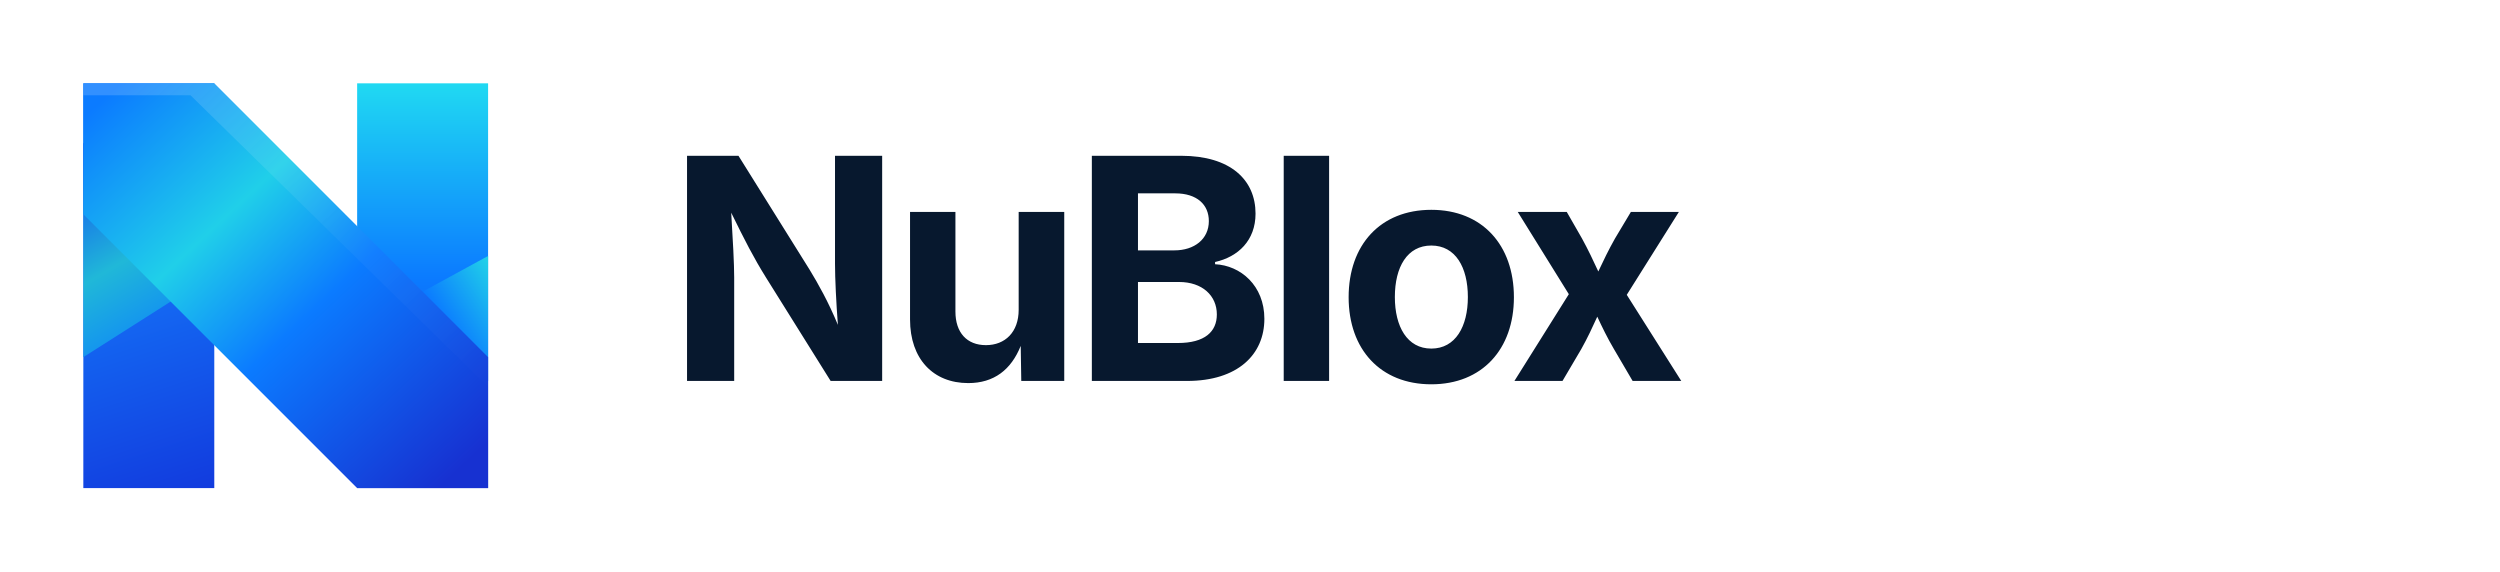
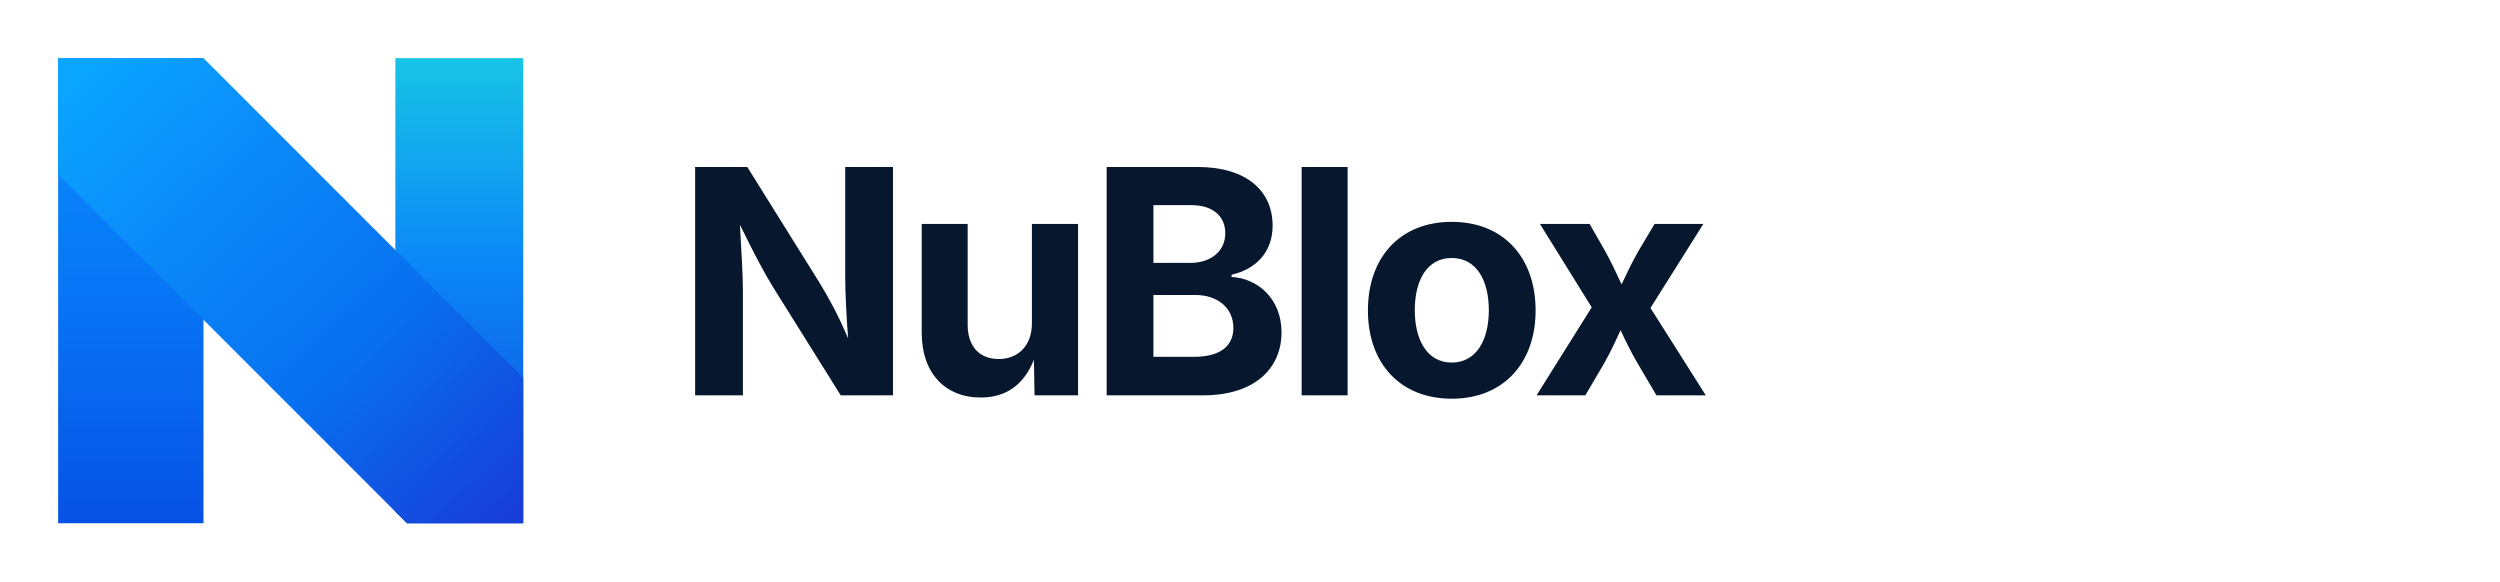
- <svg xmlns="http://www.w3.org/2000/svg" viewBox="0 0 420 96" role="img" aria-labelledby="title desc">
+ <svg xmlns="http://www.w3.org/2000/svg" viewBox="0 0 430 100" role="img" aria-labelledby="title desc">
  <defs>
-     <linearGradient id="nb-lock-left" x1="14" y1="14" x2="36" y2="82" gradientUnits="userSpaceOnUse">
-       <stop offset="0" stop-color="#0B7BFF" />
-       <stop offset="0.48" stop-color="#146EF5" />
-       <stop offset="1" stop-color="#123BDE" />
+     <linearGradient id="nb-lock-left" x1="22" y1="10" x2="22" y2="90" gradientUnits="userSpaceOnUse">
+       <stop offset="0" stop-color="#0A8FFF" />
+       <stop offset="0.46" stop-color="#0878F7" />
+       <stop offset="1" stop-color="#0752E6" />
    </linearGradient>
-     <linearGradient id="nb-lock-right" x1="71" y1="14" x2="71" y2="82" gradientUnits="userSpaceOnUse">
-       <stop offset="0" stop-color="#20D9F2" />
-       <stop offset="0.48" stop-color="#0B7BFF" />
-       <stop offset="1" stop-color="#1437D8" />
+     <linearGradient id="nb-lock-right" x1="79" y1="10" x2="79" y2="90" gradientUnits="userSpaceOnUse">
+       <stop offset="0" stop-color="#18C4E6" />
+       <stop offset="0.45" stop-color="#0B86F7" />
+       <stop offset="1" stop-color="#1247D8" />
    </linearGradient>
-     <linearGradient id="nb-lock-diagonal" x1="18" y1="16" x2="77" y2="79" gradientUnits="userSpaceOnUse">
-       <stop offset="0" stop-color="#0B7BFF" />
-       <stop offset="0.33" stop-color="#20CFE9" />
-       <stop offset="0.58" stop-color="#0B7BFF" />
-       <stop offset="1" stop-color="#1731D1" />
-     </linearGradient>
-     <linearGradient id="nb-lock-left-fold" x1="14" y1="24" x2="34" y2="58" gradientUnits="userSpaceOnUse">
-       <stop offset="0" stop-color="#1244F4" />
-       <stop offset="0.52" stop-color="#20B8D8" />
-       <stop offset="1" stop-color="#0B7BFF" />
-     </linearGradient>
-     <linearGradient id="nb-lock-right-fold" x1="64" y1="56" x2="82" y2="44" gradientUnits="userSpaceOnUse">
-       <stop offset="0" stop-color="#1232C4" />
-       <stop offset="0.46" stop-color="#0B7BFF" />
-       <stop offset="1" stop-color="#20CFE9" />
-     </linearGradient>
-     <linearGradient id="nb-lock-sheen" x1="20" y1="18" x2="76" y2="77" gradientUnits="userSpaceOnUse">
-       <stop offset="0" stop-color="#FFFFFF" stop-opacity="0.16" />
-       <stop offset="0.52" stop-color="#FFFFFF" stop-opacity="0.035" />
-       <stop offset="1" stop-color="#FFFFFF" stop-opacity="0" />
+     <linearGradient id="nb-lock-diagonal" x1="16" y1="11" x2="87" y2="88" gradientUnits="userSpaceOnUse">
+       <stop offset="0" stop-color="#0AA5FF" />
+       <stop offset="0.28" stop-color="#0B8AF9" />
+       <stop offset="0.64" stop-color="#0870F0" />
+       <stop offset="1" stop-color="#173FD8" />
    </linearGradient>
  </defs>
-   <path d="M14 14H36V82H14Z" fill="url(#nb-lock-left)" />
-   <path d="M60 14H82V82H60Z" fill="url(#nb-lock-right)" />
-   <path d="M14 24L36 46L14 60Z" fill="url(#nb-lock-left-fold)" />
-   <path d="M60 55L82 43V64L71 53Z" fill="url(#nb-lock-right-fold)" />
-   <path d="M14 14H36L82 60V82H60L14 36Z" fill="url(#nb-lock-diagonal)" />
-   <path d="M14 14H36L82 60V65L32 16H14Z" fill="url(#nb-lock-sheen)" />
-   <text x="112" y="64" fill="#07182E" font-family="Inter, ui-sans-serif, system-ui, -apple-system, BlinkMacSystemFont, 'Segoe UI', sans-serif" font-size="52" font-weight="750" letter-spacing="-2">NuBlox</text>
+   <path d="M10 10H35V90H10Z" fill="url(#nb-lock-left)" />
+   <path d="M68 10H90V90H70L68 88Z" fill="url(#nb-lock-right)" />
+   <path d="M10 10H35L90 65V90H70L10 30Z" fill="url(#nb-lock-diagonal)" />
+   <text x="116" y="68" fill="#07182E" font-family="Inter, ui-sans-serif, system-ui, -apple-system, BlinkMacSystemFont, 'Segoe UI', sans-serif" font-size="54" font-weight="750" letter-spacing="-2">NuBlox</text>
</svg>
